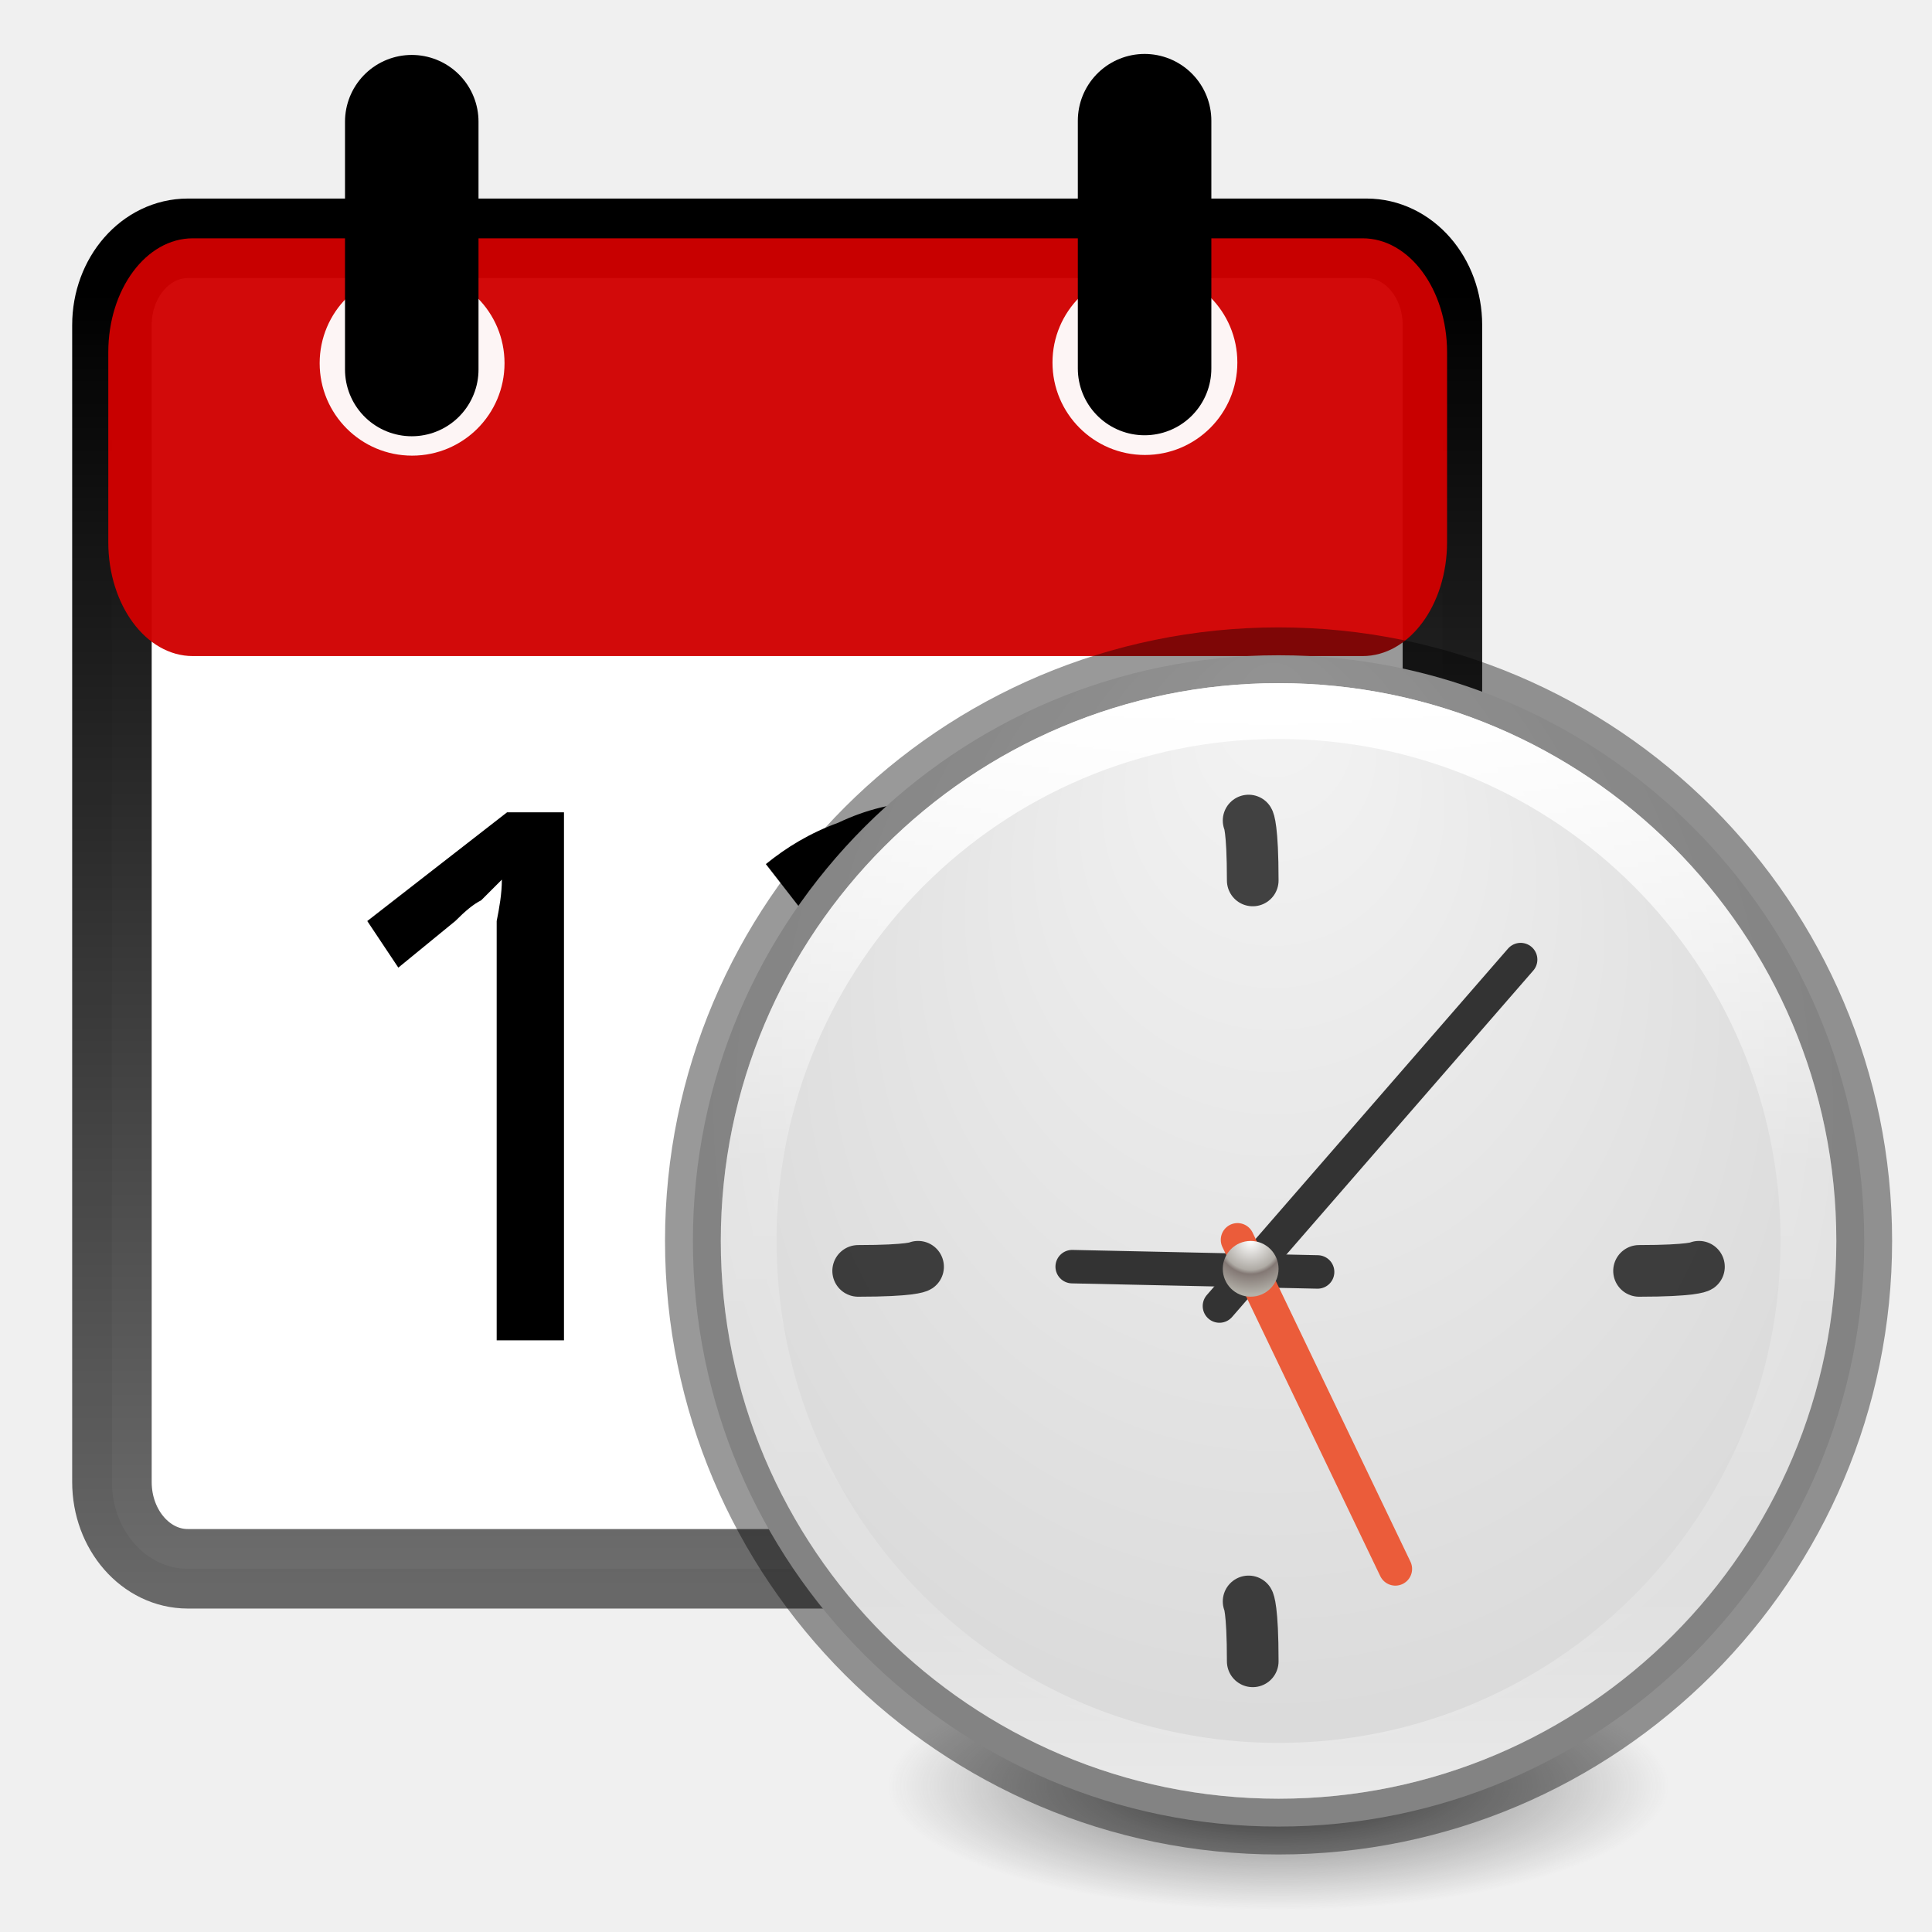
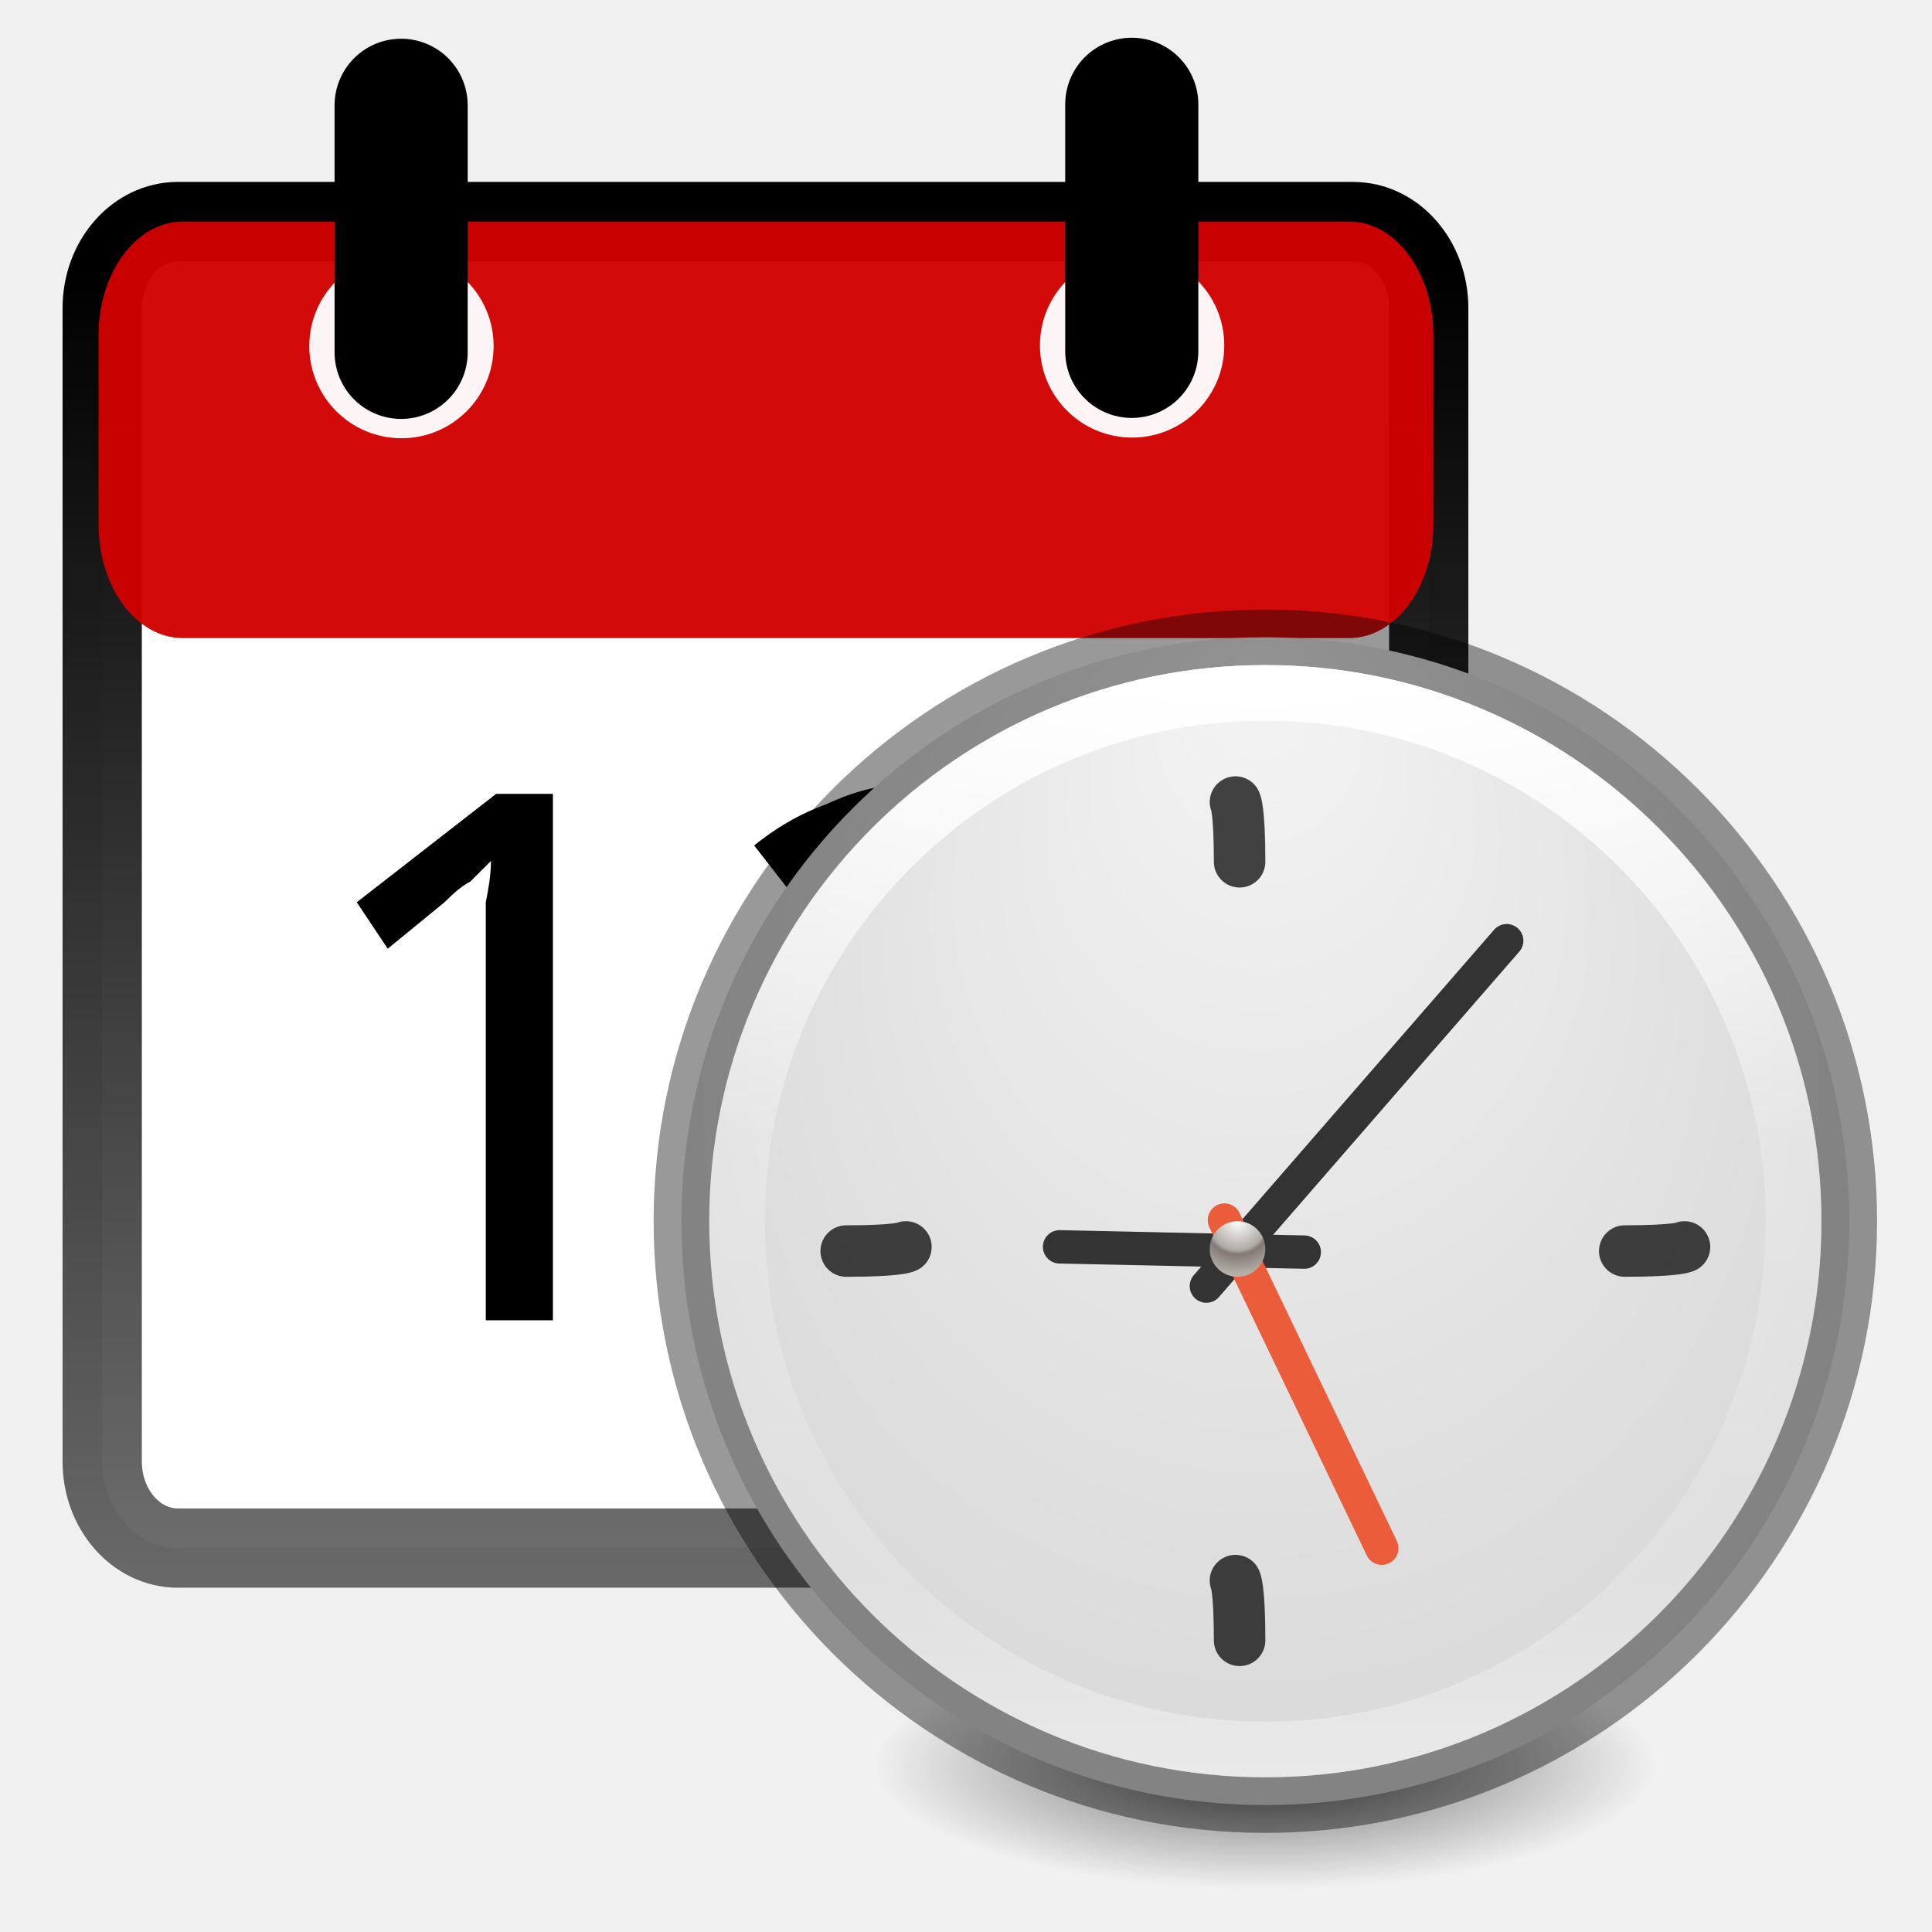
- <svg xmlns="http://www.w3.org/2000/svg" xmlns:xlink="http://www.w3.org/1999/xlink" width="48" height="48" viewBox="0 0 12.7 12.7" version="1.1" id="svg8">
+ <svg xmlns="http://www.w3.org/2000/svg" xmlns:xlink="http://www.w3.org/1999/xlink" width="24" height="24" viewBox="0 0 6.35 6.35" version="1.1" id="svg8">
  <defs id="defs2">
    <linearGradient id="linearGradient1197">
      <stop style="stop-color:#000000;stop-opacity:1" offset="0" id="stop1193" />
      <stop style="stop-color:#000000;stop-opacity:0.564" offset="1" id="stop1195" />
    </linearGradient>
    <linearGradient id="linearGradient918">
      <stop id="stop914" style="stop-color:#000000;stop-opacity:0.863" offset="0" />
      <stop id="stop916" style="stop-color:#000000;stop-opacity:0.447" offset="1" />
    </linearGradient>
    <linearGradient gradientTransform="matrix(0.4871795,0,0,0.4871795,0.1139532,8.501652)" gradientUnits="userSpaceOnUse" xlink:href="#linearGradient3996" id="linearGradient2901" y2="26.091" x2="24.398" y1="3.602" x1="24.398" />
    <linearGradient id="linearGradient3996">
      <stop offset="0" style="stop-color:#ffffff;stop-opacity:1" id="stop3998" />
      <stop offset="1" style="stop-color:#ffffff;stop-opacity:0" id="stop4000" />
    </linearGradient>
    <radialGradient gradientTransform="matrix(0,0.9625441,-1.443518,1.4359325e-8,31.26078,-2.799604)" gradientUnits="userSpaceOnUse" xlink:href="#linearGradient3268" id="radialGradient2904" fy="12.08" fx="27.412" r="18" cy="12.08" cx="27.412" />
    <linearGradient id="linearGradient3268">
      <stop offset="0" style="stop-color:#ffffff;stop-opacity:1" id="stop3270" />
      <stop offset="1" style="stop-color:#d8d8d8;stop-opacity:1" id="stop3272" />
    </linearGradient>
    <linearGradient gradientTransform="matrix(0.5757576,0,0,0.5757576,-1.818181,6.181819)" gradientUnits="userSpaceOnUse" xlink:href="#linearGradient2480" id="linearGradient2906" y2="40.32" x2="29.05" y1="7.028" x1="29.05" />
    <linearGradient id="linearGradient2480">
      <stop offset="0" style="stop-color:#3d3e40;stop-opacity:1" id="stop2482" />
      <stop offset="1" style="stop-color:#4e4e4e;stop-opacity:1" id="stop2484" />
    </linearGradient>
    <radialGradient gradientTransform="matrix(0.4882272,0,0,0.4882271,0.2828355,8.282626)" gradientUnits="userSpaceOnUse" xlink:href="#linearGradient3334-995-903-143-677-209-356-728" id="radialGradient2909" fy="24.003" fx="24.012" r="21" cy="24.003" cx="24.012" />
    <linearGradient id="linearGradient3334-995-903-143-677-209-356-728">
      <stop offset="0" style="stop-color:#808080;stop-opacity:1" id="stop5026" />
      <stop offset="0.873" style="stop-color:#6d6d6d;stop-opacity:1" id="stop5028" />
      <stop offset="1" style="stop-color:#4f5053;stop-opacity:1" id="stop5030" />
    </linearGradient>
    <linearGradient gradientTransform="matrix(0.5121951,0,0,0.5121951,-0.292683,7.707317)" gradientUnits="userSpaceOnUse" xlink:href="#linearGradient3227" id="linearGradient2911" y2="45.184" x2="7.554" y1="3" x1="7.554" />
    <linearGradient id="linearGradient3227">
      <stop offset="0" style="stop-color:#4d4d4d;stop-opacity:1" id="stop3229" />
      <stop offset="1" style="stop-color:#333333;stop-opacity:1" id="stop3231" />
    </linearGradient>
    <linearGradient id="linearGradient8838">
      <stop offset="0" style="stop-color:#000000;stop-opacity:1" id="stop8840" />
      <stop offset="1" style="stop-color:#000000;stop-opacity:0" id="stop8842" />
    </linearGradient>
    <radialGradient gradientTransform="matrix(1.035297,0,0,0.3599113,-52.83544,26.51134)" gradientUnits="userSpaceOnUse" xlink:href="#linearGradient8838" id="radialGradient3734" fy="4.625" fx="62.625" r="10.625" cy="4.625" cx="62.625" />
    <radialGradient r="20" fy="8.626" fx="0.304" cy="8.626" cx="15.026" gradientTransform="matrix(-4.7487238e-8,0.780378,-0.7352292,-5.3751304e-8,20.71241,0.1839955)" gradientUnits="userSpaceOnUse" id="radialGradient4949" xlink:href="#linearGradient2867-449-88-871-390-598-476-591-434-148-57-177-641-289-620-227-114-444-680-744-4-8-69-5-4-8-426-2-9-1-4-965-2" />
    <linearGradient id="linearGradient2867-449-88-871-390-598-476-591-434-148-57-177-641-289-620-227-114-444-680-744-4-8-69-5-4-8-426-2-9-1-4-965-2">
      <stop offset="0" style="stop-color:#f4f4f4;stop-opacity:1" id="stop4036-1" />
      <stop offset="1" style="stop-color:#d0d0d0;stop-opacity:1" id="stop4040-2" />
    </linearGradient>
    <radialGradient xlink:href="#linearGradient2867-449-88-871-390-598-476-591-434-148-57-177-641-289-620-227-114-444-680-744-4-8-69-5-4-8-426-2-9-1-4-965-2" id="radialGradient3228-8" gradientUnits="userSpaceOnUse" gradientTransform="matrix(-4.7487238e-8,0.780378,-0.7352292,-5.3751304e-8,22.2126,1.684189)" cx="15.026" cy="8.626" fx="0.304" fy="8.626" r="20" />
    <linearGradient id="linearGradient3820-7-2-2">
      <stop id="stop3822-2-6-36" style="stop-color:#3d3d3d;stop-opacity:1" offset="0" />
      <stop id="stop3864-8-7-6" style="stop-color:#686868;stop-opacity:0.498" offset="0.5" />
      <stop id="stop3824-1-2-4" style="stop-color:#686868;stop-opacity:0" offset="1" />
    </linearGradient>
    <linearGradient id="linearGradient2867-449-88-871-390-598-476-591-434-148-57-177-641-289-620-227-114-444-680-744-4-8-69-5-4-8-426-2-9-1-4-965">
      <stop offset="0" style="stop-color:#f4f4f4;stop-opacity:1" id="stop4036" />
      <stop offset="1" style="stop-color:#dadada;stop-opacity:1;" id="stop4040" />
    </linearGradient>
    <linearGradient id="linearGradient4806-9">
      <stop id="stop4808-49" style="stop-color:#ffffff;stop-opacity:1" offset="0" />
      <stop id="stop4810-05" style="stop-color:#ffffff;stop-opacity:0.235" offset="0.424" />
      <stop id="stop4812-6" style="stop-color:#ffffff;stop-opacity:0.157" offset="0.821" />
      <stop id="stop4814-7" style="stop-color:#ffffff;stop-opacity:0.392" offset="1" />
    </linearGradient>
    <linearGradient id="linearGradient4119">
      <stop style="stop-color:#ffffff;stop-opacity:1" offset="0" id="stop4121" />
      <stop id="stop4148" offset="0.54" style="stop-color:#afaba5;stop-opacity:1" />
      <stop id="stop4146" offset="0.62" style="stop-color:#837874;stop-opacity:1" />
      <stop style="stop-color:#b4b2aa;stop-opacity:1" offset="1" id="stop4123" />
    </linearGradient>
    <linearGradient y2="40.496" x2="71.204" y1="15.369" x1="71.204" gradientTransform="matrix(0.7756246,0,0,0.7756249,-43.98157,-9.614261)" gradientUnits="userSpaceOnUse" id="linearGradient3097" xlink:href="#linearGradient4806-9" />
    <radialGradient r="20" fy="8.626" fx="0.304" cy="8.626" cx="15.026" gradientTransform="matrix(-3.4387768e-8,0.5651088,-0.5324144,-3.8923876e-8,16.49884,1.63324)" gradientUnits="userSpaceOnUse" id="radialGradient3105" xlink:href="#linearGradient2867-449-88-871-390-598-476-591-434-148-57-177-641-289-620-227-114-444-680-744-4-8-69-5-4-8-426-2-9-1-4-965" />
    <radialGradient r="62.769" fy="186.171" fx="99.157" cy="186.171" cx="99.157" gradientTransform="matrix(0.1115198,0,0,0.03548359,0.942029,15.16673)" gradientUnits="userSpaceOnUse" id="radialGradient3108" xlink:href="#linearGradient3820-7-2-2" />
    <radialGradient r="0.626" fy="15.377" fx="16" cy="15.377" cx="16" gradientTransform="matrix(0,1.913162,-1.913165,0,45.41917,-15.23337)" gradientUnits="userSpaceOnUse" id="radialGradient3110" xlink:href="#linearGradient4119" />
    <linearGradient y2="26.091" x2="24.398" y1="3.602" x1="24.398" gradientTransform="matrix(0.4871795,0,0,0.4871795,-25.88605,0.5016521)" gradientUnits="userSpaceOnUse" id="linearGradient3140" xlink:href="#linearGradient3996" />
    <radialGradient r="18" fy="12.08" fx="27.412" cy="12.08" cx="27.412" gradientTransform="matrix(0,0.9625441,-1.443518,1.4359325e-8,5.260776,-10.7996)" gradientUnits="userSpaceOnUse" id="radialGradient3143" xlink:href="#linearGradient3268" />
    <linearGradient y2="40.32" x2="29.05" y1="7.028" x1="29.05" gradientTransform="matrix(0.5757576,0,0,0.5757576,-27.81818,-1.818181)" gradientUnits="userSpaceOnUse" id="linearGradient3145" xlink:href="#linearGradient2480" />
    <radialGradient r="21" fy="24.003" fx="24.012" cy="24.003" cx="24.012" gradientTransform="matrix(0.4882272,0,0,0.4882271,-25.71716,0.2826265)" gradientUnits="userSpaceOnUse" id="radialGradient3148" xlink:href="#linearGradient3334-995-903-143-677-209-356-728" />
    <linearGradient y2="45.184" x2="7.554" y1="3" x1="7.554" gradientTransform="matrix(0.5121951,0,0,0.5121951,-26.29268,-0.2926835)" gradientUnits="userSpaceOnUse" id="linearGradient3150" xlink:href="#linearGradient3227" />
    <radialGradient r="10.625" fy="4.625" fx="62.625" cy="4.625" cx="62.625" gradientTransform="matrix(1.035297,0,0,0.3599113,-78.83545,18.51134)" gradientUnits="userSpaceOnUse" id="radialGradient3153" xlink:href="#linearGradient8838" />
    <linearGradient xlink:href="#linearGradient1197" id="linearGradient1199" x1="6.267" y1="284.748" x2="6.267" y2="292.979" gradientUnits="userSpaceOnUse" gradientTransform="matrix(0.4804129,0,0,0.4804129,0.9722603,153.2324)" />
  </defs>
-   <g id="layer1" transform="translate(0,-284.3)">
+   <g id="layer1" transform="matrix(0.4985058,0,0,0.4985058,-0.0308894,-141.7779)">
    <g id="g1171" transform="matrix(1.059659,0,0,1.059659,-1.629388,-15.55424)" />
    <g id="g928" transform="matrix(2.055175,0,0,2.055175,-0.2514905,-313.4304)">
      <rect ry="0.262" rx="0.229" y="289.865" x="1.991" height="4.016" width="4.016" id="rect1191" style="opacity:1;fill:#ffffff;fill-opacity:1;fill-rule:nonzero;stroke:url(#linearGradient1199);stroke-width:0.24;stroke-linecap:round;stroke-linejoin:miter;stroke-miterlimit:4;stroke-dasharray:none;stroke-opacity:1" transform="matrix(1.059659,0,0,1.059659,-1.629388,-15.55424)" />
      <rect style="opacity:0.96;fill:#d00000;fill-opacity:1;fill-rule:nonzero;stroke:none;stroke-width:0.229;stroke-linecap:round;stroke-linejoin:miter;stroke-miterlimit:4;stroke-dasharray:none;stroke-opacity:1" id="rect840" width="4.041" height="1.261" x="1.98" y="289.865" rx="0.255" ry="0.344" transform="matrix(1.059659,0,0,1.059659,-1.629388,-15.55424)" />
      <circle style="opacity:0.96;fill:#ffffff;fill-opacity:1;fill-rule:nonzero;stroke:none;stroke-width:0.173;stroke-linecap:round;stroke-linejoin:miter;stroke-miterlimit:4;stroke-dasharray:none;stroke-opacity:1" id="path814" cx="2.897" cy="290.242" r="0.279" transform="matrix(1.059659,0,0,1.059659,-1.629388,-15.55424)" />
      <path style="fill:none;fill-rule:evenodd;stroke:#000000;stroke-width:0.403;stroke-linecap:round;stroke-linejoin:miter;stroke-miterlimit:4;stroke-dasharray:none;stroke-opacity:1" d="m 2.896,290.261 v -0.748" id="path822" transform="matrix(1.059659,0,0,1.059659,-1.629388,-15.55424)" />
      <circle style="opacity:0.96;fill:#ffffff;fill-opacity:1;fill-rule:nonzero;stroke:none;stroke-width:0.173;stroke-linecap:round;stroke-linejoin:miter;stroke-miterlimit:4;stroke-dasharray:none;stroke-opacity:1" id="path814-3" cx="5.109" cy="290.24" r="0.279" transform="matrix(1.059659,0,0,1.059659,-1.629388,-15.55424)" />
      <path style="fill:none;fill-rule:evenodd;stroke:#000000;stroke-width:0.403;stroke-linecap:round;stroke-linejoin:miter;stroke-miterlimit:4;stroke-dasharray:none;stroke-opacity:1" d="m 5.108,290.258 v -0.748" id="path822-6" transform="matrix(1.059659,0,0,1.059659,-1.629388,-15.55424)" />
      <text id="text1205" y="293.192" x="2.559" style="font-style:normal;font-weight:normal;font-size:2.239px;line-height:2.999px;font-family:sans-serif;letter-spacing:0px;word-spacing:0px;fill:#000000;fill-opacity:1;stroke:none;stroke-width:0.12px;stroke-linecap:butt;stroke-linejoin:miter;stroke-opacity:1" xml:space="preserve" transform="matrix(1.059659,0,0,1.059659,-1.629388,-15.55424)">
        <tspan style="font-size:2.239px;stroke-width:0.12px" y="293.192" x="2.559" id="tspan1203">12</tspan>
      </text>
      <g transform="matrix(0.178403,0,0,0.178403,2.071027,292.6699)" id="g1157">
        <path style="fill:url(#radialGradient3108);fill-opacity:1;stroke:none" id="path3818-0-2" d="m 19,21.773 a 7,2.227 0 0 1 -14,0 7,2.227 0 1 1 14,0 z" />
        <path style="color:#000000;display:inline;overflow:visible;visibility:visible;fill:url(#radialGradient3105);fill-opacity:1;fill-rule:nonzero;stroke:none;stroke-width:1;marker:none;enable-background:accumulate" id="path2555-7-65" d="M 12,1.5 C 6.206,1.5 1.5,6.206 1.5,12 1.5,17.794 6.206,22.5 12,22.5 17.794,22.5 22.5,17.794 22.5,12 22.5,6.206 17.794,1.5 12,1.5 Z" />
        <path style="opacity:0.73;fill:none;stroke:#000000;stroke-width:0.926;stroke-linecap:round;stroke-linejoin:miter;stroke-miterlimit:4;stroke-dasharray:none;stroke-opacity:1" id="path2291" d="m 4.463,12.537 c 0.953,0 1.074,-0.074 1.074,-0.074" />
        <path style="color:#000000;display:inline;overflow:visible;visibility:visible;opacity:0.4;fill:none;stroke:#000000;stroke-width:1;stroke-linecap:round;stroke-linejoin:round;stroke-miterlimit:4;stroke-dasharray:none;stroke-dashoffset:0;stroke-opacity:1;marker:none;enable-background:accumulate" id="path2555-7-1-7" d="M 12,1.5 C 6.206,1.5 1.5,6.206 1.5,12 1.5,17.794 6.206,22.5 12,22.5 17.794,22.5 22.5,17.794 22.5,12 22.5,6.206 17.794,1.5 12,1.5 Z" />
        <path style="opacity:0.73;fill:none;stroke:#000000;stroke-width:0.926;stroke-linecap:round;stroke-linejoin:miter;stroke-miterlimit:4;stroke-dasharray:none;stroke-opacity:1" id="path2296" d="m 18.463,12.537 c 0.953,0 1.074,-0.074 1.074,-0.074" />
        <path d="m 10.94,13.167 5.4,-6.211" id="path2312-7" style="fill:none;stroke:#333333;stroke-width:0.6;stroke-linecap:round;stroke-linejoin:miter;stroke-miterlimit:4;stroke-dasharray:none;stroke-opacity:1" />
        <path style="opacity:0.73;fill:none;stroke:#000000;stroke-width:0.926;stroke-linecap:round;stroke-linejoin:miter;stroke-miterlimit:4;stroke-dasharray:none;stroke-opacity:1" id="path2306" d="m 11.537,19.537 c 0,-0.953 -0.074,-1.074 -0.074,-1.074" />
        <path d="M 12.7,12.556 8.3,12.461" id="path2314-7" style="fill:#0000ff;fill-opacity:1;stroke:#333333;stroke-width:0.6;stroke-linecap:round;stroke-linejoin:miter;stroke-miterlimit:4;stroke-dasharray:none;stroke-opacity:1" />
        <path style="opacity:0.73;fill:none;stroke:#000000;stroke-width:0.926;stroke-linecap:round;stroke-linejoin:miter;stroke-miterlimit:4;stroke-dasharray:none;stroke-opacity:1" id="path2308" d="m 11.537,5.537 c 0,-0.953 -0.074,-1.074 -0.074,-1.074" />
        <path d="m 11.264,11.98 2.83,5.9" id="path2316-0" style="fill:none;stroke:#eb5c3a;stroke-width:0.6;stroke-linecap:round;stroke-linejoin:miter;stroke-miterlimit:4;stroke-dasharray:none;stroke-opacity:1" />
        <path style="color:#000000;display:inline;overflow:visible;visibility:visible;fill:none;stroke:url(#linearGradient3097);stroke-width:1;stroke-linecap:round;stroke-linejoin:round;stroke-miterlimit:4;stroke-dasharray:none;stroke-dashoffset:0;stroke-opacity:1;marker:none;enable-background:accumulate" id="path3421" d="m 21.5,12 c 0,5.247 -4.253,9.5 -9.5,9.5 -5.247,0 -9.5,-4.253 -9.5,-9.5 0,-5.247 4.253,-9.5 9.5,-9.5 5.247,0 9.5,4.253 9.5,9.5 z" />
        <circle r="0.626" cy="16" cx="16" style="color:#000000;display:inline;overflow:visible;visibility:visible;fill:url(#radialGradient3110);fill-opacity:1;fill-rule:nonzero;stroke:none;stroke-width:1.252;marker:none;enable-background:accumulate" id="path4117" transform="matrix(0.7985658,0,0,0.7985658,-1.277053,-0.277053)" />
      </g>
    </g>
  </g>
</svg>
